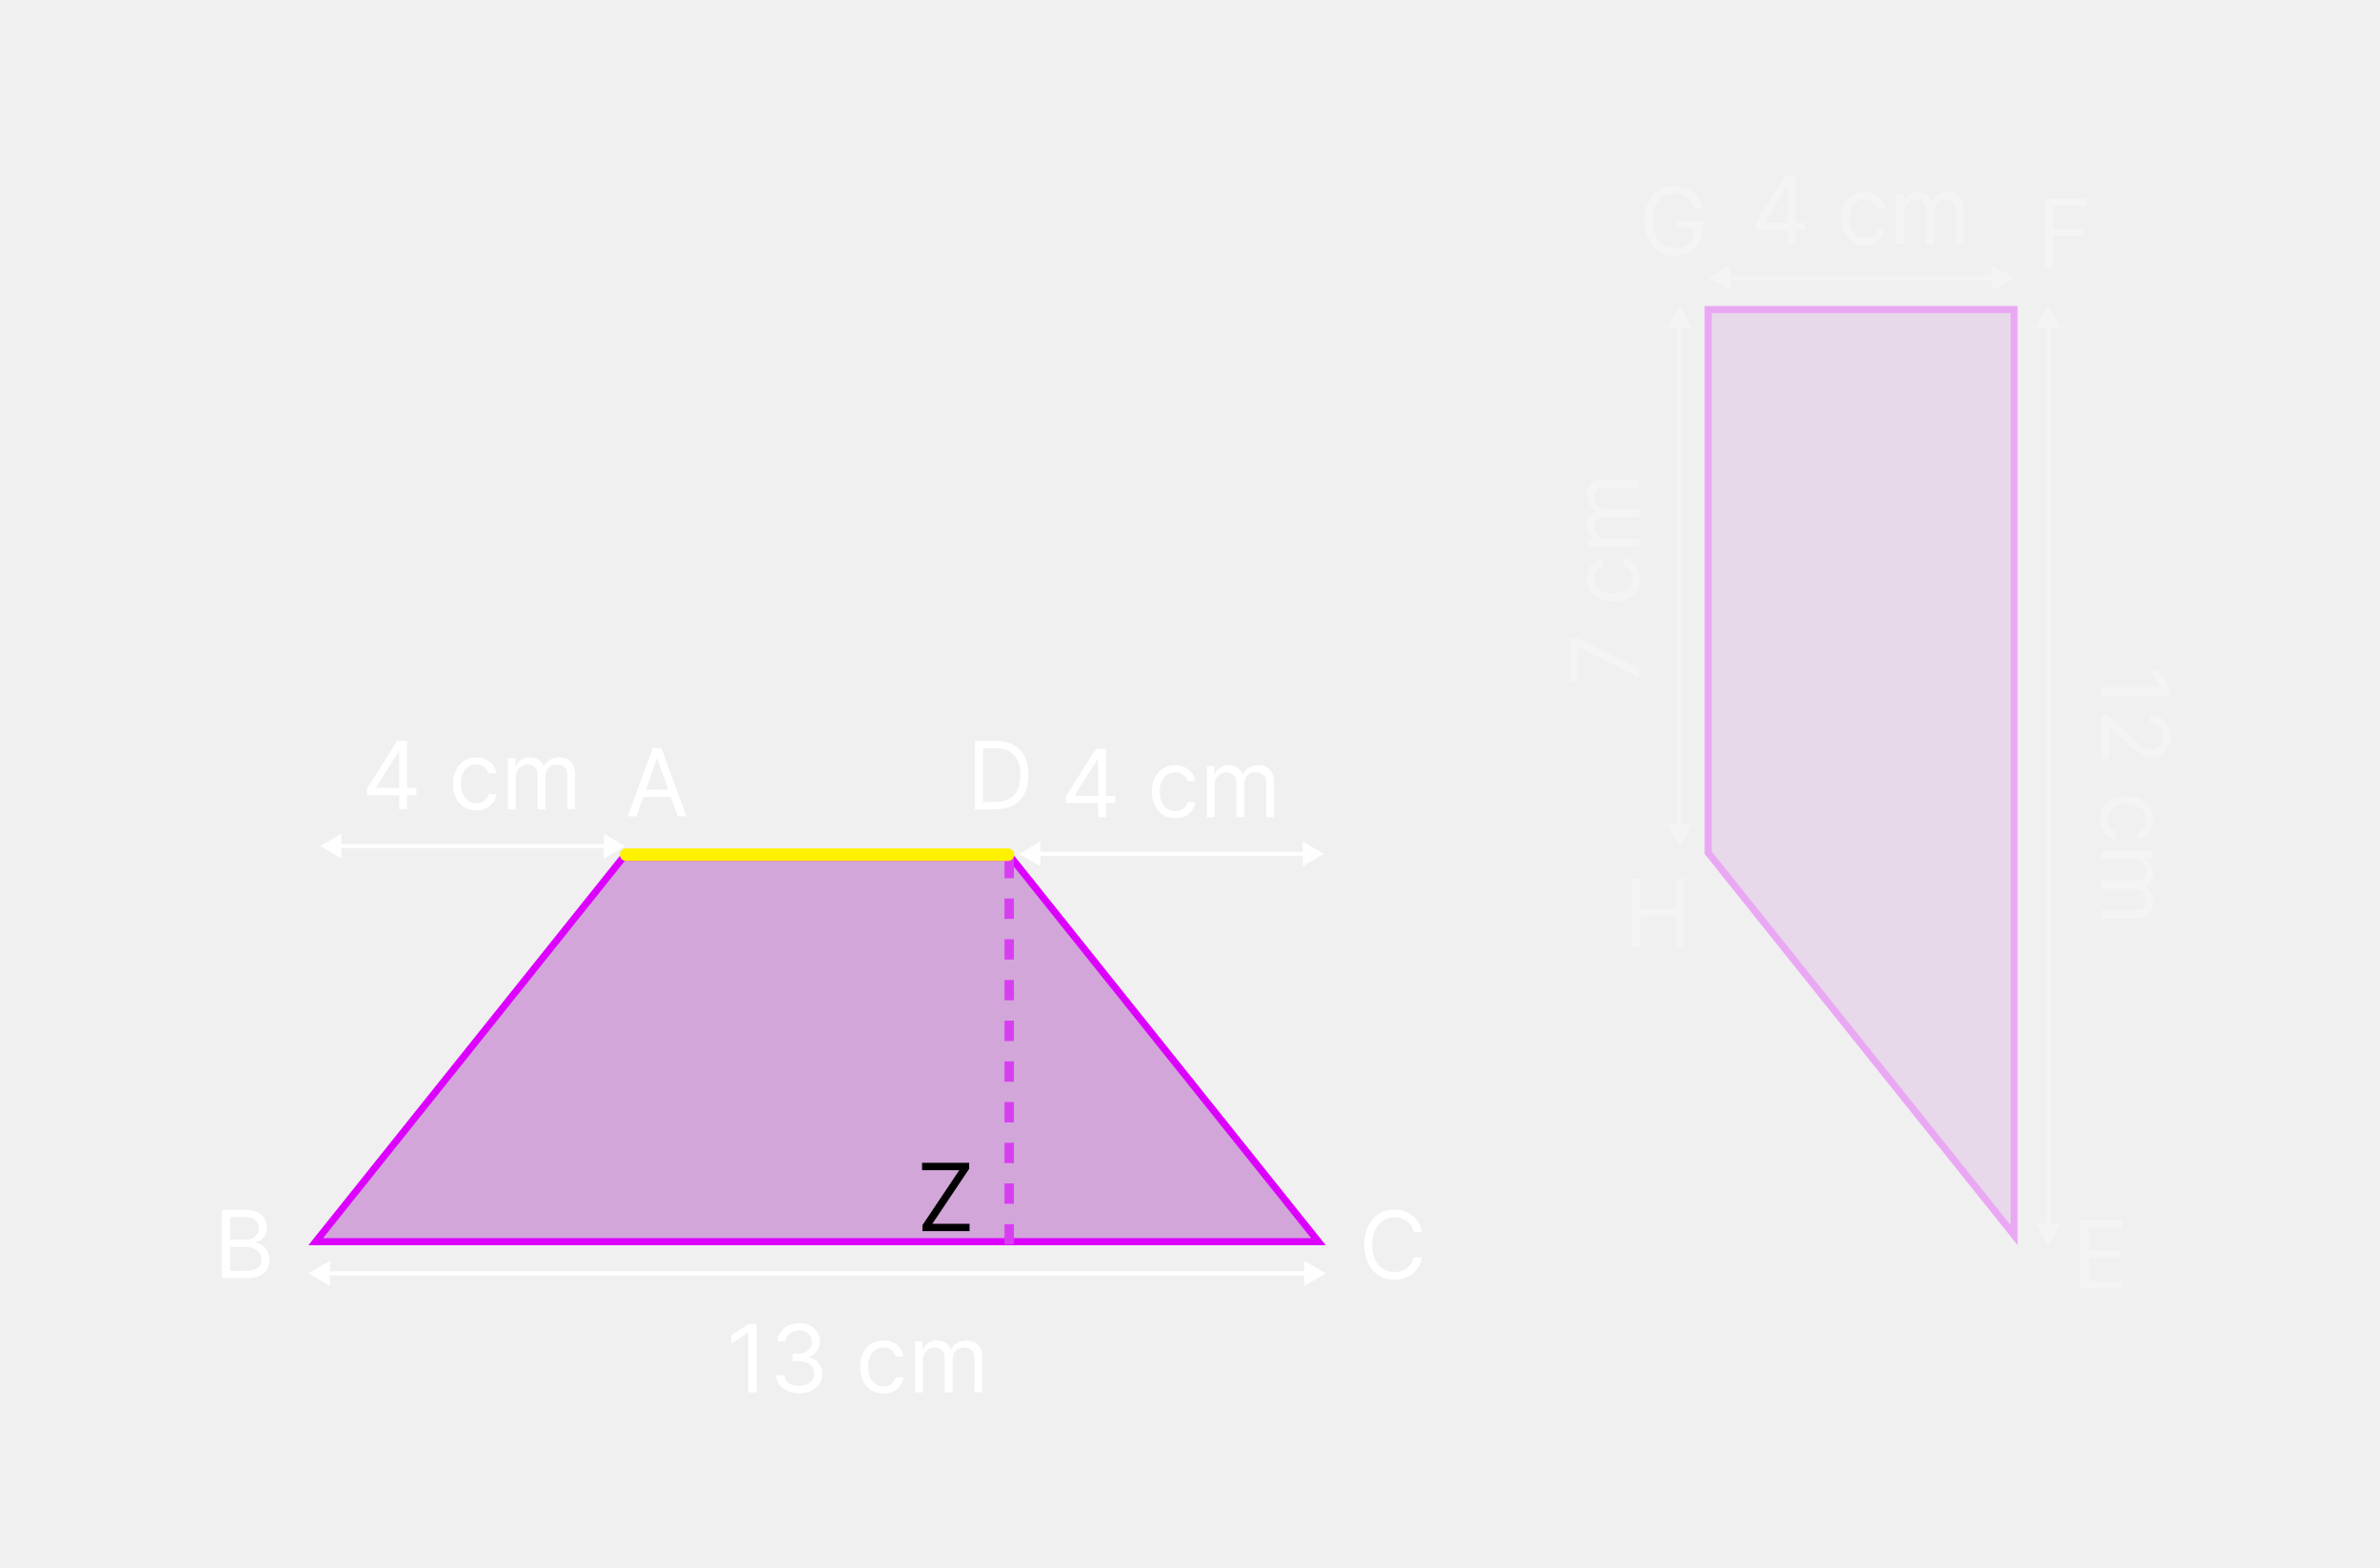
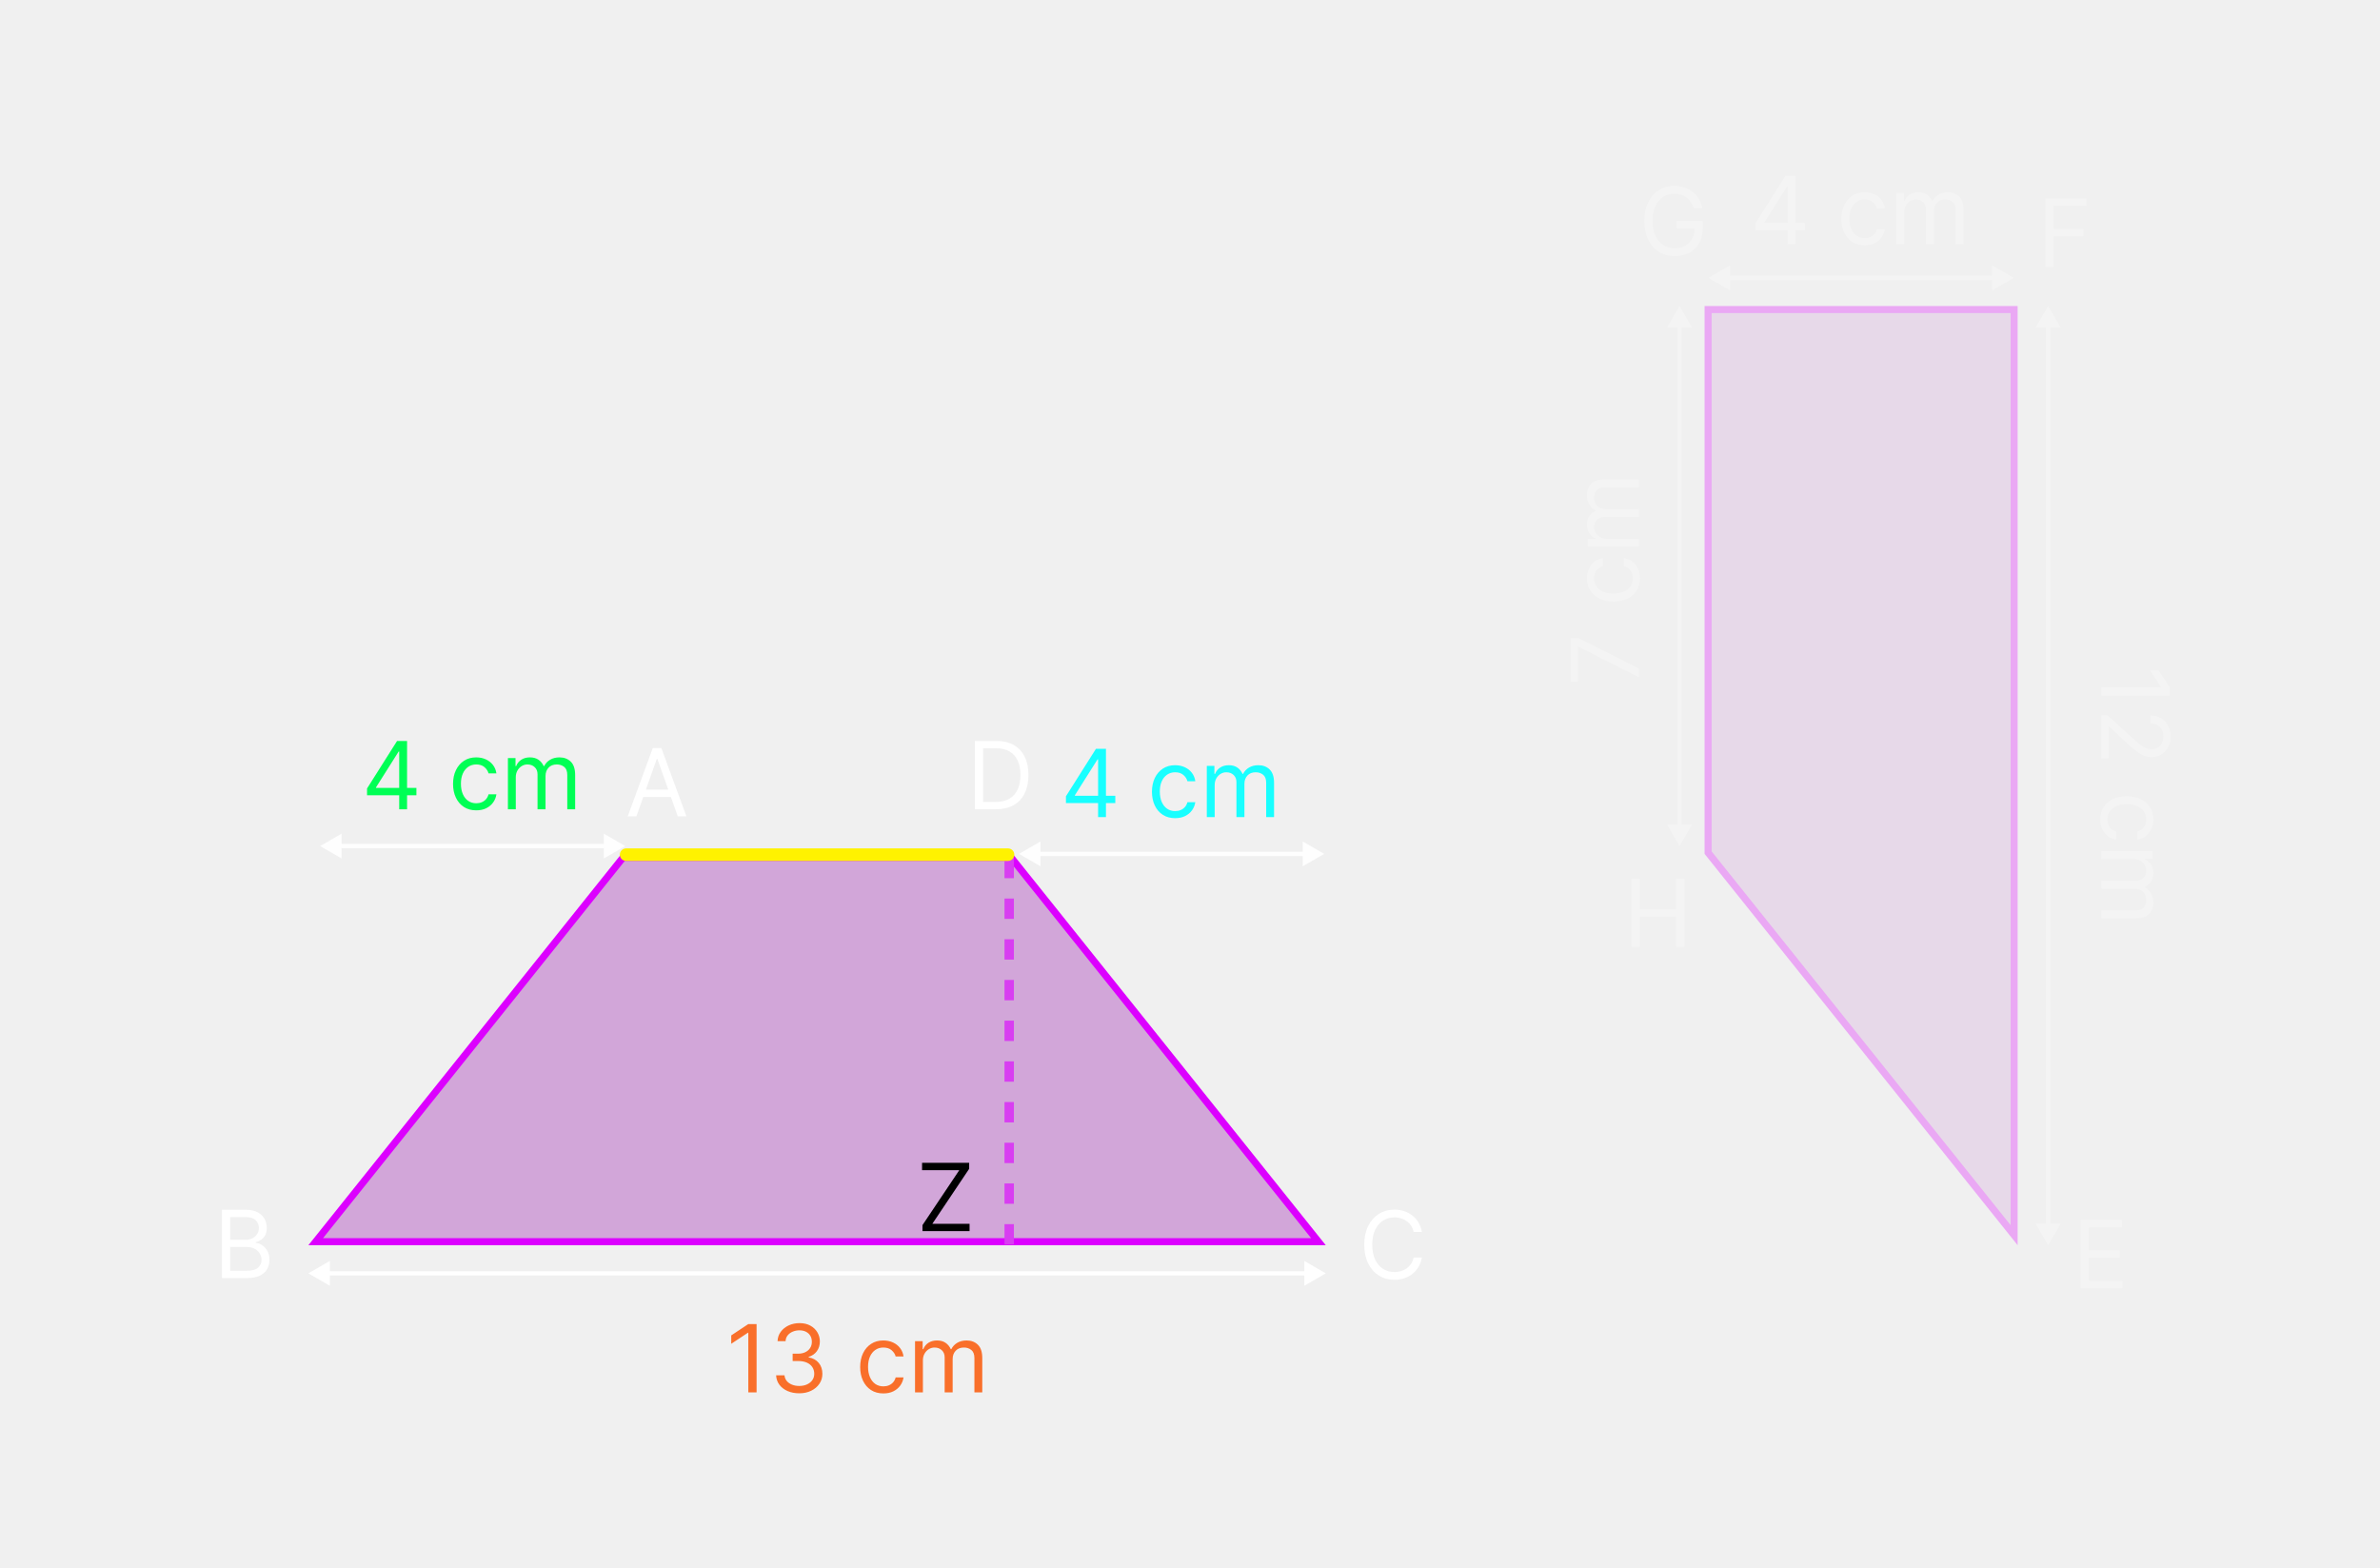
<svg xmlns="http://www.w3.org/2000/svg" width="3041" height="2003" viewBox="0 0 3041 2003" fill="none">
  <path d="M393.999 1626.94L421.499 1642.82V1611.06L393.999 1626.94ZM1694.01 1626.94L1666.51 1611.06V1642.82L1694.01 1626.94ZM418.749 1626.94V1629.69H1669.26V1626.94V1624.19H418.749V1626.94Z" fill="white" />
  <path opacity="0.9" d="M409 1081L436.5 1096.88V1065.12L409 1081ZM799 1081L771.5 1065.12V1096.88L799 1081ZM433.75 1081V1083.75H774.25V1081V1078.25H433.75V1081Z" fill="white" />
  <path opacity="0.9" d="M1302 1091L1329.5 1106.88V1075.12L1302 1091ZM1692 1091L1664.5 1075.12V1106.88L1692 1091ZM1326.75 1091V1093.75H1667.25V1091V1088.25H1326.75V1091Z" fill="white" />
  <path opacity="0.3" d="M2183 355L2210.5 370.877V339.123L2183 355ZM2573 355L2545.5 339.123V370.877L2573 355ZM2207.75 355V357.75H2548.25V355V352.25H2207.75V355Z" fill="white" />
  <path opacity="0.3" d="M2617 1591L2632.88 1563.5H2601.12L2617 1591ZM2617 391L2601.12 418.5H2632.88L2617 391ZM2617 1566.25H2619.75V415.75H2617H2614.25V1566.25H2617Z" fill="white" />
  <path opacity="0.3" d="M2146 1081L2161.88 1053.5H2130.12L2146 1081ZM2146 391L2130.12 418.5H2161.88L2146 391ZM2146 1056.25H2148.75V415.75H2146H2143.25V1056.25H2146Z" fill="white" />
-   <path d="M468.989 1016.1V1007.41L507.341 946.727H513.648V960.193H509.386L480.409 1006.05V1006.73H532.057V1016.1H468.989ZM510.068 1034V1013.46V1009.41V946.727H520.125V1034H510.068ZM608.538 1035.36C602.401 1035.36 597.117 1033.91 592.685 1031.02C588.254 1028.12 584.844 1024.13 582.458 1019.04C580.072 1013.96 578.879 1008.15 578.879 1001.61C578.879 994.966 580.1 989.099 582.543 984.014C585.015 978.901 588.452 974.909 592.856 972.04C597.288 969.142 602.458 967.693 608.367 967.693C612.969 967.693 617.117 968.545 620.81 970.25C624.504 971.955 627.529 974.341 629.887 977.409C632.245 980.477 633.708 984.057 634.276 988.148H624.219C623.452 985.165 621.748 982.523 619.106 980.222C616.492 977.892 612.969 976.727 608.538 976.727C604.617 976.727 601.18 977.75 598.225 979.795C595.299 981.812 593.012 984.668 591.364 988.361C589.745 992.026 588.935 996.33 588.935 1001.27C588.935 1006.33 589.731 1010.73 591.322 1014.48C592.941 1018.23 595.214 1021.14 598.14 1023.22C601.094 1025.29 604.56 1026.33 608.538 1026.33C611.151 1026.33 613.523 1025.88 615.654 1024.97C617.785 1024.06 619.589 1022.75 621.066 1021.05C622.543 1019.34 623.594 1017.3 624.219 1014.91H634.276C633.708 1018.77 632.302 1022.25 630.058 1025.35C627.842 1028.42 624.901 1030.86 621.237 1032.68C617.6 1034.47 613.367 1035.36 608.538 1035.36ZM648.978 1034V968.545H658.694V978.773H659.546C660.91 975.278 663.112 972.565 666.151 970.634C669.191 968.673 672.842 967.693 677.103 967.693C681.421 967.693 685.015 968.673 687.884 970.634C690.782 972.565 693.04 975.278 694.66 978.773H695.342C697.018 975.392 699.532 972.707 702.884 970.719C706.237 968.702 710.256 967.693 714.944 967.693C720.796 967.693 725.583 969.526 729.305 973.19C733.026 976.827 734.887 982.494 734.887 990.193V1034H724.83V990.193C724.83 985.364 723.509 981.912 720.867 979.838C718.225 977.764 715.114 976.727 711.535 976.727C706.933 976.727 703.367 978.119 700.839 980.903C698.31 983.659 697.046 987.153 697.046 991.386V1034H686.819V989.17C686.819 985.449 685.612 982.452 683.197 980.179C680.782 977.878 677.671 976.727 673.864 976.727C671.251 976.727 668.808 977.423 666.535 978.815C664.29 980.207 662.472 982.139 661.08 984.611C659.717 987.054 659.035 989.881 659.035 993.091V1034H648.978Z" fill="white" />
-   <path d="M1361.99 1026.1V1017.41L1400.34 956.727H1406.65V970.193H1402.39L1373.41 1016.05V1016.73H1425.06V1026.1H1361.99ZM1403.07 1044V1023.46V1019.41V956.727H1413.12V1044H1403.07ZM1501.54 1045.36C1495.4 1045.36 1490.12 1043.91 1485.69 1041.02C1481.25 1038.12 1477.84 1034.13 1475.46 1029.04C1473.07 1023.96 1471.88 1018.15 1471.88 1011.61C1471.88 1004.97 1473.1 999.099 1475.54 994.014C1478.01 988.901 1481.45 984.909 1485.86 982.04C1490.29 979.142 1495.46 977.693 1501.37 977.693C1505.97 977.693 1510.12 978.545 1513.81 980.25C1517.5 981.955 1520.53 984.341 1522.89 987.409C1525.25 990.477 1526.71 994.057 1527.28 998.148H1517.22C1516.45 995.165 1514.75 992.523 1512.11 990.222C1509.49 987.892 1505.97 986.727 1501.54 986.727C1497.62 986.727 1494.18 987.75 1491.23 989.795C1488.3 991.812 1486.01 994.668 1484.36 998.361C1482.75 1002.03 1481.94 1006.33 1481.94 1011.27C1481.94 1016.33 1482.73 1020.73 1484.32 1024.48C1485.94 1028.23 1488.21 1031.14 1491.14 1033.22C1494.09 1035.29 1497.56 1036.33 1501.54 1036.33C1504.15 1036.33 1506.52 1035.88 1508.65 1034.97C1510.78 1034.06 1512.59 1032.75 1514.07 1031.05C1515.54 1029.34 1516.59 1027.3 1517.22 1024.91H1527.28C1526.71 1028.77 1525.3 1032.25 1523.06 1035.35C1520.84 1038.42 1517.9 1040.86 1514.24 1042.68C1510.6 1044.47 1506.37 1045.36 1501.54 1045.36ZM1541.98 1044V978.545H1551.69V988.773H1552.55C1553.91 985.278 1556.11 982.565 1559.15 980.634C1562.19 978.673 1565.84 977.693 1570.1 977.693C1574.42 977.693 1578.01 978.673 1580.88 980.634C1583.78 982.565 1586.04 985.278 1587.66 988.773H1588.34C1590.02 985.392 1592.53 982.707 1595.88 980.719C1599.24 978.702 1603.26 977.693 1607.94 977.693C1613.8 977.693 1618.58 979.526 1622.3 983.19C1626.03 986.827 1627.89 992.494 1627.89 1000.19V1044H1617.83V1000.19C1617.83 995.364 1616.51 991.912 1613.87 989.838C1611.23 987.764 1608.11 986.727 1604.53 986.727C1599.93 986.727 1596.37 988.119 1593.84 990.903C1591.31 993.659 1590.05 997.153 1590.05 1001.39V1044H1579.82V999.17C1579.82 995.449 1578.61 992.452 1576.2 990.179C1573.78 987.878 1570.67 986.727 1566.86 986.727C1564.25 986.727 1561.81 987.423 1559.53 988.815C1557.29 990.207 1555.47 992.139 1554.08 994.611C1552.72 997.054 1552.03 999.881 1552.03 1003.09V1044H1541.98Z" fill="white" />
+   <path d="M468.989 1016.1V1007.41L507.341 946.727H513.648V960.193H509.386L480.409 1006.05V1006.73H532.057V1016.1H468.989ZM510.068 1034V1013.46V1009.41V946.727H520.125V1034H510.068ZM608.538 1035.36C602.401 1035.36 597.117 1033.91 592.685 1031.02C588.254 1028.12 584.844 1024.13 582.458 1019.04C580.072 1013.96 578.879 1008.15 578.879 1001.61C578.879 994.966 580.1 989.099 582.543 984.014C585.015 978.901 588.452 974.909 592.856 972.04C597.288 969.142 602.458 967.693 608.367 967.693C612.969 967.693 617.117 968.545 620.81 970.25C624.504 971.955 627.529 974.341 629.887 977.409C632.245 980.477 633.708 984.057 634.276 988.148H624.219C623.452 985.165 621.748 982.523 619.106 980.222C616.492 977.892 612.969 976.727 608.538 976.727C604.617 976.727 601.18 977.75 598.225 979.795C595.299 981.812 593.012 984.668 591.364 988.361C589.745 992.026 588.935 996.33 588.935 1001.27C588.935 1006.33 589.731 1010.73 591.322 1014.48C592.941 1018.23 595.214 1021.14 598.14 1023.22C601.094 1025.29 604.56 1026.33 608.538 1026.33C611.151 1026.33 613.523 1025.88 615.654 1024.97C617.785 1024.06 619.589 1022.75 621.066 1021.05C622.543 1019.34 623.594 1017.3 624.219 1014.91H634.276C633.708 1018.77 632.302 1022.25 630.058 1025.35C627.842 1028.42 624.901 1030.86 621.237 1032.68C617.6 1034.47 613.367 1035.36 608.538 1035.36ZM648.978 1034V968.545H658.694V978.773H659.546C660.91 975.278 663.112 972.565 666.151 970.634C669.191 968.673 672.842 967.693 677.103 967.693C681.421 967.693 685.015 968.673 687.884 970.634C690.782 972.565 693.04 975.278 694.66 978.773H695.342C697.018 975.392 699.532 972.707 702.884 970.719C706.237 968.702 710.256 967.693 714.944 967.693C720.796 967.693 725.583 969.526 729.305 973.19C733.026 976.827 734.887 982.494 734.887 990.193V1034H724.83V990.193C724.83 985.364 723.509 981.912 720.867 979.838C718.225 977.764 715.114 976.727 711.535 976.727C706.933 976.727 703.367 978.119 700.839 980.903C698.31 983.659 697.046 987.153 697.046 991.386V1034H686.819V989.17C686.819 985.449 685.612 982.452 683.197 980.179C680.782 977.878 677.671 976.727 673.864 976.727C671.251 976.727 668.808 977.423 666.535 978.815C664.29 980.207 662.472 982.139 661.08 984.611C659.717 987.054 659.035 989.881 659.035 993.091V1034H648.978Z" fill="#00FF55" />
+   <path d="M1361.99 1026.1V1017.41L1400.34 956.727H1406.65V970.193H1402.39L1373.41 1016.05V1016.73H1425.06V1026.1H1361.99ZM1403.07 1044V1023.46V1019.41V956.727H1413.12V1044H1403.07ZM1501.54 1045.36C1495.4 1045.36 1490.12 1043.91 1485.69 1041.02C1481.25 1038.12 1477.84 1034.13 1475.46 1029.04C1473.07 1023.96 1471.88 1018.15 1471.88 1011.61C1471.88 1004.97 1473.1 999.099 1475.54 994.014C1478.01 988.901 1481.45 984.909 1485.86 982.04C1490.29 979.142 1495.46 977.693 1501.37 977.693C1505.97 977.693 1510.12 978.545 1513.81 980.25C1517.5 981.955 1520.53 984.341 1522.89 987.409C1525.25 990.477 1526.71 994.057 1527.28 998.148H1517.22C1516.45 995.165 1514.75 992.523 1512.11 990.222C1509.49 987.892 1505.97 986.727 1501.54 986.727C1497.62 986.727 1494.18 987.75 1491.23 989.795C1488.3 991.812 1486.01 994.668 1484.36 998.361C1482.75 1002.03 1481.94 1006.33 1481.94 1011.27C1481.94 1016.33 1482.73 1020.73 1484.32 1024.48C1485.94 1028.23 1488.21 1031.14 1491.14 1033.22C1494.09 1035.29 1497.56 1036.33 1501.54 1036.33C1504.15 1036.33 1506.52 1035.88 1508.65 1034.97C1510.78 1034.06 1512.59 1032.75 1514.07 1031.05C1515.54 1029.34 1516.59 1027.3 1517.22 1024.91H1527.28C1526.71 1028.77 1525.3 1032.25 1523.06 1035.35C1520.84 1038.42 1517.9 1040.86 1514.24 1042.68C1510.6 1044.47 1506.37 1045.36 1501.54 1045.36ZM1541.98 1044V978.545H1551.69V988.773H1552.55C1553.91 985.278 1556.11 982.565 1559.15 980.634C1562.19 978.673 1565.84 977.693 1570.1 977.693C1574.42 977.693 1578.01 978.673 1580.88 980.634C1583.78 982.565 1586.04 985.278 1587.66 988.773H1588.34C1590.02 985.392 1592.53 982.707 1595.88 980.719C1599.24 978.702 1603.26 977.693 1607.94 977.693C1613.8 977.693 1618.58 979.526 1622.3 983.19C1626.03 986.827 1627.89 992.494 1627.89 1000.19V1044H1617.83V1000.19C1617.83 995.364 1616.51 991.912 1613.87 989.838C1611.23 987.764 1608.11 986.727 1604.53 986.727C1599.93 986.727 1596.37 988.119 1593.84 990.903C1591.31 993.659 1590.05 997.153 1590.05 1001.39V1044H1579.82V999.17C1579.82 995.449 1578.61 992.452 1576.2 990.179C1573.78 987.878 1570.67 986.727 1566.86 986.727C1564.25 986.727 1561.81 987.423 1559.53 988.815C1557.29 990.207 1555.47 992.139 1554.08 994.611C1552.72 997.054 1552.03 999.881 1552.03 1003.09V1044H1541.98Z" fill="#18FFFF" />
  <path opacity="0.3" d="M2242.99 294.102V285.409L2281.34 224.727H2287.65V238.193H2283.39L2254.41 284.045V284.727H2306.06V294.102H2242.99ZM2284.07 312V291.46V287.412V224.727H2294.12V312H2284.07ZM2382.54 313.364C2376.4 313.364 2371.12 311.915 2366.69 309.017C2362.25 306.119 2358.84 302.128 2356.46 297.043C2354.07 291.957 2352.88 286.148 2352.88 279.614C2352.88 272.966 2354.1 267.099 2356.54 262.014C2359.01 256.901 2362.45 252.909 2366.86 250.04C2371.29 247.142 2376.46 245.693 2382.37 245.693C2386.97 245.693 2391.12 246.545 2394.81 248.25C2398.5 249.955 2401.53 252.341 2403.89 255.409C2406.25 258.477 2407.71 262.057 2408.28 266.148H2398.22C2397.45 263.165 2395.75 260.523 2393.11 258.222C2390.49 255.892 2386.97 254.727 2382.54 254.727C2378.62 254.727 2375.18 255.75 2372.23 257.795C2369.3 259.812 2367.01 262.668 2365.36 266.361C2363.75 270.026 2362.94 274.33 2362.94 279.273C2362.94 284.33 2363.73 288.733 2365.32 292.483C2366.94 296.233 2369.21 299.145 2372.14 301.219C2375.09 303.293 2378.56 304.33 2382.54 304.33C2385.15 304.33 2387.52 303.875 2389.65 302.966C2391.78 302.057 2393.59 300.75 2395.07 299.045C2396.54 297.341 2397.59 295.295 2398.22 292.909H2408.28C2407.71 296.773 2406.3 300.253 2404.06 303.349C2401.84 306.418 2398.9 308.861 2395.24 310.679C2391.6 312.469 2387.37 313.364 2382.54 313.364ZM2422.98 312V246.545H2432.69V256.773H2433.55C2434.91 253.278 2437.11 250.565 2440.15 248.634C2443.19 246.673 2446.84 245.693 2451.1 245.693C2455.42 245.693 2459.01 246.673 2461.88 248.634C2464.78 250.565 2467.04 253.278 2468.66 256.773H2469.34C2471.02 253.392 2473.53 250.707 2476.88 248.719C2480.24 246.702 2484.26 245.693 2488.94 245.693C2494.8 245.693 2499.58 247.526 2503.3 251.19C2507.03 254.827 2508.89 260.494 2508.89 268.193V312H2498.83V268.193C2498.83 263.364 2497.51 259.912 2494.87 257.838C2492.23 255.764 2489.11 254.727 2485.53 254.727C2480.93 254.727 2477.37 256.119 2474.84 258.903C2472.31 261.659 2471.05 265.153 2471.05 269.386V312H2460.82V267.17C2460.82 263.449 2459.61 260.452 2457.2 258.179C2454.78 255.878 2451.67 254.727 2447.86 254.727C2445.25 254.727 2442.81 255.423 2440.53 256.815C2438.29 258.207 2436.47 260.139 2435.08 262.611C2433.72 265.054 2433.03 267.881 2433.03 271.091V312H2422.98Z" fill="white" />
  <path opacity="0.3" d="M2094 865.239L2016.78 826.205H2016.1V871.205H2006.73V815.295H2016.61L2094 854.159V865.239ZM2095.36 738.9C2095.36 745.036 2093.91 750.32 2091.02 754.752C2088.12 759.184 2084.13 762.593 2079.04 764.979C2073.96 767.366 2068.15 768.559 2061.61 768.559C2054.97 768.559 2049.1 767.337 2044.01 764.894C2038.9 762.423 2034.91 758.985 2032.04 754.582C2029.14 750.15 2027.69 744.979 2027.69 739.07C2027.69 734.468 2028.55 730.32 2030.25 726.627C2031.95 722.934 2034.34 719.908 2037.41 717.55C2040.48 715.192 2044.06 713.729 2048.15 713.161V723.218C2045.16 723.985 2042.52 725.69 2040.22 728.332C2037.89 730.945 2036.73 734.468 2036.73 738.9C2036.73 742.82 2037.75 746.258 2039.8 749.212C2041.81 752.138 2044.67 754.425 2048.36 756.073C2052.03 757.692 2056.33 758.502 2061.27 758.502C2066.33 758.502 2070.73 757.707 2074.48 756.116C2078.23 754.496 2081.14 752.224 2083.22 749.298C2085.29 746.343 2086.33 742.877 2086.33 738.9C2086.33 736.286 2085.88 733.914 2084.97 731.783C2084.06 729.653 2082.75 727.849 2081.05 726.371C2079.34 724.894 2077.3 723.843 2074.91 723.218V713.161C2078.77 713.729 2082.25 715.136 2085.35 717.38C2088.42 719.596 2090.86 722.536 2092.68 726.201C2094.47 729.837 2095.36 734.07 2095.36 738.9ZM2094 698.46H2028.55V688.744H2038.77V687.891C2035.28 686.528 2032.57 684.326 2030.63 681.286C2028.67 678.246 2027.69 674.596 2027.69 670.335C2027.69 666.016 2028.67 662.423 2030.63 659.553C2032.57 656.656 2035.28 654.397 2038.77 652.778V652.096C2035.39 650.42 2032.71 647.906 2030.72 644.553C2028.7 641.201 2027.69 637.181 2027.69 632.494C2027.69 626.641 2029.53 621.854 2033.19 618.133C2036.83 614.411 2042.49 612.55 2050.19 612.55H2094V622.607H2050.19C2045.36 622.607 2041.91 623.928 2039.84 626.57C2037.76 629.212 2036.73 632.323 2036.73 635.903C2036.73 640.505 2038.12 644.07 2040.9 646.599C2043.66 649.127 2047.15 650.391 2051.39 650.391H2094V660.619H2049.17C2045.45 660.619 2042.45 661.826 2040.18 664.241C2037.88 666.656 2036.73 669.766 2036.73 673.573C2036.73 676.187 2037.42 678.63 2038.82 680.903C2040.21 683.147 2042.14 684.965 2044.61 686.357C2047.05 687.721 2049.88 688.403 2053.09 688.403H2094V698.46Z" fill="white" />
  <path opacity="0.3" d="M2772.27 888.716H2685V878.148H2761.19V877.636L2747.05 856.33H2757.78L2772.27 878.148V888.716ZM2685 913.815H2692.67L2724.2 942.622C2727.9 946.003 2731.11 948.787 2733.84 950.974C2736.59 953.162 2739.18 954.781 2741.59 955.832C2744.03 956.912 2746.59 957.452 2749.26 957.452C2752.33 957.452 2754.99 956.713 2757.23 955.236C2759.47 953.787 2761.21 951.798 2762.43 949.27C2763.65 946.741 2764.26 943.901 2764.26 940.747C2764.26 937.395 2763.57 934.469 2762.17 931.969C2760.81 929.497 2758.89 927.58 2756.42 926.216C2753.95 924.881 2751.05 924.213 2747.73 924.213V914.156C2752.84 914.156 2757.33 915.335 2761.19 917.693C2765.06 920.051 2768.07 923.261 2770.23 927.324C2772.39 931.415 2773.47 936.003 2773.47 941.088C2773.47 946.202 2772.39 950.733 2770.23 954.682C2768.07 958.631 2765.16 961.727 2761.49 963.972C2757.83 966.216 2753.75 967.338 2749.26 967.338C2746.05 967.338 2742.91 966.756 2739.84 965.591C2736.8 964.455 2733.41 962.466 2729.66 959.625C2725.94 956.812 2721.39 952.906 2716.02 947.906L2695.06 928.304H2694.38V968.872H2685V913.815ZM2683.64 1046.98C2683.64 1040.85 2685.09 1035.56 2687.98 1031.13C2690.88 1026.7 2694.87 1023.29 2699.96 1020.9C2705.04 1018.52 2710.85 1017.32 2717.39 1017.32C2724.03 1017.32 2729.9 1018.55 2734.99 1020.99C2740.1 1023.46 2744.09 1026.9 2746.96 1031.3C2749.86 1035.73 2751.31 1040.9 2751.31 1046.81C2751.31 1051.41 2750.45 1055.56 2748.75 1059.26C2747.05 1062.95 2744.66 1065.97 2741.59 1068.33C2738.52 1070.69 2734.94 1072.15 2730.85 1072.72V1062.66C2733.84 1061.9 2736.48 1060.19 2738.78 1057.55C2741.11 1054.94 2742.27 1051.41 2742.27 1046.98C2742.27 1043.06 2741.25 1039.63 2739.2 1036.67C2737.19 1033.74 2734.33 1031.46 2730.64 1029.81C2726.97 1028.19 2722.67 1027.38 2717.73 1027.38C2712.67 1027.38 2708.27 1028.18 2704.52 1029.77C2700.77 1031.39 2697.86 1033.66 2695.78 1036.59C2693.71 1039.54 2692.67 1043.01 2692.67 1046.98C2692.67 1049.6 2693.12 1051.97 2694.03 1054.1C2694.94 1056.23 2696.25 1058.03 2697.95 1059.51C2699.66 1060.99 2701.7 1062.04 2704.09 1062.66V1072.72C2700.23 1072.15 2696.75 1070.75 2693.65 1068.5C2690.58 1066.29 2688.14 1063.35 2686.32 1059.68C2684.53 1056.05 2683.64 1051.81 2683.64 1046.98ZM2685 1087.42H2750.45V1097.14H2740.23V1097.99C2743.72 1099.36 2746.43 1101.56 2748.37 1104.6C2750.33 1107.64 2751.31 1111.29 2751.31 1115.55C2751.31 1119.87 2750.33 1123.46 2748.37 1126.33C2746.43 1129.23 2743.72 1131.49 2740.23 1133.11V1133.79C2743.61 1135.46 2746.29 1137.98 2748.28 1141.33C2750.3 1144.68 2751.31 1148.7 2751.31 1153.39C2751.31 1159.24 2749.47 1164.03 2745.81 1167.75C2742.17 1171.47 2736.51 1173.33 2728.81 1173.33H2685V1163.28H2728.81C2733.64 1163.28 2737.09 1161.95 2739.16 1159.31C2741.24 1156.67 2742.27 1153.56 2742.27 1149.98C2742.27 1145.38 2740.88 1141.81 2738.1 1139.28C2735.34 1136.76 2731.85 1135.49 2727.61 1135.49H2685V1125.26H2729.83C2733.55 1125.26 2736.55 1124.06 2738.82 1121.64C2741.12 1119.23 2742.27 1116.12 2742.27 1112.31C2742.27 1109.7 2741.58 1107.25 2740.18 1104.98C2738.79 1102.74 2736.86 1100.92 2734.39 1099.53C2731.95 1098.16 2729.12 1097.48 2725.91 1097.48H2685V1087.42Z" fill="white" />
-   <path d="M966.716 1691.73V1779H956.148V1702.81H955.636L934.33 1716.95V1706.22L956.148 1691.73H966.716ZM1021.3 1780.19C1015.68 1780.19 1010.66 1779.23 1006.26 1777.3C1001.89 1775.36 998.406 1772.68 995.821 1769.24C993.264 1765.78 991.872 1761.76 991.645 1757.18H1002.38C1002.61 1759.99 1003.58 1762.42 1005.28 1764.47C1006.99 1766.49 1009.22 1768.05 1011.97 1769.16C1014.73 1770.26 1017.78 1770.82 1021.13 1770.82C1024.88 1770.82 1028.21 1770.16 1031.11 1768.86C1034 1767.55 1036.28 1765.73 1037.92 1763.4C1039.57 1761.07 1040.39 1758.38 1040.39 1755.31C1040.39 1752.1 1039.6 1749.27 1038.01 1746.83C1036.42 1744.36 1034.09 1742.42 1031.02 1741.03C1027.95 1739.64 1024.2 1738.94 1019.77 1738.94H1012.78V1729.57H1019.77C1023.24 1729.57 1026.28 1728.94 1028.89 1727.69C1031.53 1726.44 1033.59 1724.68 1035.07 1722.41C1036.57 1720.14 1037.33 1717.47 1037.33 1714.4C1037.33 1711.44 1036.67 1708.87 1035.37 1706.68C1034.06 1704.5 1032.21 1702.79 1029.83 1701.57C1027.47 1700.35 1024.68 1699.74 1021.47 1699.74C1018.46 1699.74 1015.62 1700.29 1012.95 1701.4C1010.31 1702.48 1008.15 1704.06 1006.47 1706.13C1004.8 1708.18 1003.89 1710.65 1003.75 1713.55H993.52C993.69 1708.97 995.068 1704.97 997.653 1701.53C1000.24 1698.06 1003.62 1695.36 1007.8 1693.43C1012 1691.5 1016.62 1690.53 1021.64 1690.53C1027.04 1690.53 1031.67 1691.63 1035.54 1693.82C1039.4 1695.97 1042.37 1698.83 1044.44 1702.38C1046.52 1705.93 1047.55 1709.77 1047.55 1713.89C1047.55 1718.8 1046.26 1722.99 1043.68 1726.46C1041.12 1729.92 1037.64 1732.32 1033.24 1733.66V1734.34C1038.75 1735.25 1043.05 1737.59 1046.15 1741.37C1049.24 1745.12 1050.79 1749.77 1050.79 1755.31C1050.79 1760.05 1049.5 1764.31 1046.91 1768.09C1044.36 1771.84 1040.86 1774.8 1036.43 1776.95C1032 1779.11 1026.96 1780.19 1021.3 1780.19ZM1128.73 1780.36C1122.6 1780.36 1117.31 1778.91 1112.88 1776.02C1108.45 1773.12 1105.04 1769.13 1102.65 1764.04C1100.27 1758.96 1099.07 1753.15 1099.07 1746.61C1099.07 1739.97 1100.3 1734.1 1102.74 1729.01C1105.21 1723.9 1108.65 1719.91 1113.05 1717.04C1117.48 1714.14 1122.65 1712.69 1128.56 1712.69C1133.16 1712.69 1137.31 1713.55 1141.01 1715.25C1144.7 1716.95 1147.72 1719.34 1150.08 1722.41C1152.44 1725.48 1153.9 1729.06 1154.47 1733.15H1144.41C1143.65 1730.16 1141.94 1727.52 1139.3 1725.22C1136.69 1722.89 1133.16 1721.73 1128.73 1721.73C1124.81 1721.73 1121.38 1722.75 1118.42 1724.8C1115.49 1726.81 1113.21 1729.67 1111.56 1733.36C1109.94 1737.03 1109.13 1741.33 1109.13 1746.27C1109.13 1751.33 1109.93 1755.73 1111.52 1759.48C1113.14 1763.23 1115.41 1766.14 1118.34 1768.22C1121.29 1770.29 1124.76 1771.33 1128.73 1771.33C1131.35 1771.33 1133.72 1770.88 1135.85 1769.97C1137.98 1769.06 1139.78 1767.75 1141.26 1766.05C1142.74 1764.34 1143.79 1762.3 1144.41 1759.91H1154.47C1153.9 1763.77 1152.5 1767.25 1150.25 1770.35C1148.04 1773.42 1145.1 1775.86 1141.43 1777.68C1137.8 1779.47 1133.56 1780.36 1128.73 1780.36ZM1169.17 1779V1713.55H1178.89V1723.77H1179.74C1181.11 1720.28 1183.31 1717.57 1186.35 1715.63C1189.39 1713.67 1193.04 1712.69 1197.3 1712.69C1201.62 1712.69 1205.21 1713.67 1208.08 1715.63C1210.98 1717.57 1213.24 1720.28 1214.86 1723.77H1215.54C1217.21 1720.39 1219.73 1717.71 1223.08 1715.72C1226.43 1713.7 1230.45 1712.69 1235.14 1712.69C1240.99 1712.69 1245.78 1714.53 1249.5 1718.19C1253.22 1721.83 1255.08 1727.49 1255.08 1735.19V1779H1245.03V1735.19C1245.03 1730.36 1243.7 1726.91 1241.06 1724.84C1238.42 1722.76 1235.31 1721.73 1231.73 1721.73C1227.13 1721.73 1223.56 1723.12 1221.03 1725.9C1218.51 1728.66 1217.24 1732.15 1217.24 1736.39V1779H1207.01V1734.17C1207.01 1730.45 1205.81 1727.45 1203.39 1725.18C1200.98 1722.88 1197.87 1721.73 1194.06 1721.73C1191.45 1721.73 1189 1722.42 1186.73 1723.82C1184.49 1725.21 1182.67 1727.14 1181.28 1729.61C1179.91 1732.05 1179.23 1734.88 1179.23 1738.09V1779H1169.17Z" fill="white" />
+   <path d="M966.716 1691.73V1779H956.148V1702.81H955.636L934.33 1716.95V1706.22L956.148 1691.73H966.716ZM1021.3 1780.19C1015.68 1780.19 1010.66 1779.23 1006.26 1777.3C1001.89 1775.36 998.406 1772.68 995.821 1769.24C993.264 1765.78 991.872 1761.76 991.645 1757.18H1002.38C1002.61 1759.99 1003.58 1762.42 1005.28 1764.47C1006.99 1766.49 1009.22 1768.05 1011.97 1769.16C1014.73 1770.26 1017.78 1770.82 1021.13 1770.82C1024.88 1770.82 1028.21 1770.16 1031.11 1768.86C1034 1767.55 1036.28 1765.73 1037.92 1763.4C1039.57 1761.07 1040.39 1758.38 1040.39 1755.31C1040.39 1752.1 1039.6 1749.27 1038.01 1746.83C1036.42 1744.36 1034.09 1742.42 1031.02 1741.03C1027.95 1739.64 1024.2 1738.94 1019.77 1738.94H1012.78V1729.57H1019.77C1023.24 1729.57 1026.28 1728.94 1028.89 1727.69C1031.53 1726.44 1033.59 1724.68 1035.07 1722.41C1036.57 1720.14 1037.33 1717.47 1037.33 1714.4C1037.33 1711.44 1036.67 1708.87 1035.37 1706.68C1034.06 1704.5 1032.21 1702.79 1029.83 1701.57C1027.47 1700.35 1024.68 1699.74 1021.47 1699.74C1018.46 1699.74 1015.62 1700.29 1012.95 1701.4C1010.31 1702.48 1008.15 1704.06 1006.47 1706.13C1004.8 1708.18 1003.89 1710.65 1003.75 1713.55H993.52C993.69 1708.97 995.068 1704.97 997.653 1701.53C1000.24 1698.06 1003.62 1695.36 1007.8 1693.43C1012 1691.5 1016.62 1690.53 1021.64 1690.53C1027.04 1690.53 1031.67 1691.63 1035.54 1693.82C1039.4 1695.97 1042.37 1698.83 1044.44 1702.38C1046.52 1705.93 1047.55 1709.77 1047.55 1713.89C1047.55 1718.8 1046.26 1722.99 1043.68 1726.46C1041.12 1729.92 1037.64 1732.32 1033.24 1733.66V1734.34C1038.75 1735.25 1043.05 1737.59 1046.15 1741.37C1049.24 1745.12 1050.79 1749.77 1050.79 1755.31C1050.79 1760.05 1049.5 1764.31 1046.91 1768.09C1044.36 1771.84 1040.86 1774.8 1036.43 1776.95C1032 1779.11 1026.96 1780.19 1021.3 1780.19ZM1128.73 1780.36C1122.6 1780.36 1117.31 1778.91 1112.88 1776.02C1108.45 1773.12 1105.04 1769.13 1102.65 1764.04C1100.27 1758.96 1099.07 1753.15 1099.07 1746.61C1099.07 1739.97 1100.3 1734.1 1102.74 1729.01C1105.21 1723.9 1108.65 1719.91 1113.05 1717.04C1117.48 1714.14 1122.65 1712.69 1128.56 1712.69C1133.16 1712.69 1137.31 1713.55 1141.01 1715.25C1144.7 1716.95 1147.72 1719.34 1150.08 1722.41C1152.44 1725.48 1153.9 1729.06 1154.47 1733.15H1144.41C1143.65 1730.16 1141.94 1727.52 1139.3 1725.22C1136.69 1722.89 1133.16 1721.73 1128.73 1721.73C1124.81 1721.73 1121.38 1722.75 1118.42 1724.8C1115.49 1726.81 1113.21 1729.67 1111.56 1733.36C1109.94 1737.03 1109.13 1741.33 1109.13 1746.27C1109.13 1751.33 1109.93 1755.73 1111.52 1759.48C1113.14 1763.23 1115.41 1766.14 1118.34 1768.22C1121.29 1770.29 1124.76 1771.33 1128.73 1771.33C1131.35 1771.33 1133.72 1770.88 1135.85 1769.97C1137.98 1769.06 1139.78 1767.75 1141.26 1766.05C1142.74 1764.34 1143.79 1762.3 1144.41 1759.91H1154.47C1153.9 1763.77 1152.5 1767.25 1150.25 1770.35C1148.04 1773.42 1145.1 1775.86 1141.43 1777.68C1137.8 1779.47 1133.56 1780.36 1128.73 1780.36ZM1169.17 1779V1713.55H1178.89V1723.77H1179.74C1181.11 1720.28 1183.31 1717.57 1186.35 1715.63C1189.39 1713.67 1193.04 1712.69 1197.3 1712.69C1201.62 1712.69 1205.21 1713.67 1208.08 1715.63C1210.98 1717.57 1213.24 1720.28 1214.86 1723.77H1215.54C1217.21 1720.39 1219.73 1717.71 1223.08 1715.72C1226.43 1713.7 1230.45 1712.69 1235.14 1712.69C1240.99 1712.69 1245.78 1714.53 1249.5 1718.19C1253.22 1721.83 1255.08 1727.49 1255.08 1735.19V1779H1245.03V1735.19C1245.03 1730.36 1243.7 1726.91 1241.06 1724.84C1238.42 1722.76 1235.31 1721.73 1231.73 1721.73C1227.13 1721.73 1223.56 1723.12 1221.03 1725.9C1218.51 1728.66 1217.24 1732.15 1217.24 1736.39V1779H1207.01V1734.17C1207.01 1730.45 1205.81 1727.45 1203.39 1725.18C1200.98 1722.88 1197.87 1721.73 1194.06 1721.73C1191.45 1721.73 1189 1722.42 1186.73 1723.82C1184.49 1725.21 1182.67 1727.14 1181.28 1729.61C1179.91 1732.05 1179.23 1734.88 1179.23 1738.09V1779H1169.17Z" fill="#F96F2A" />
  <path d="M1291.84 1095.5L1684.64 1586.5H403.363L796.163 1095.5H1291.84Z" fill="#D2A6D9" stroke="#DC00FF" stroke-width="9" />
  <path opacity="0.3" d="M2573.5 395.5V1578.17L2182.5 1089.42V395.5H2573.5Z" fill="#D2A6D9" stroke="#DC00FF" stroke-width="9" />
  <line x1="1289.5" y1="1590.06" x2="1289.5" y2="1093.94" stroke="#D83EF1" stroke-width="12" stroke-dasharray="26 26" />
  <path d="M813.148 1043H802.068L834.114 955.727H845.023L877.068 1043H865.989L839.909 969.534H839.227L813.148 1043ZM817.239 1008.91H861.898V1018.28H817.239V1008.91Z" fill="white" />
  <path d="M283.568 1633V1545.73H314.08C320.159 1545.73 325.173 1546.78 329.122 1548.88C333.071 1550.95 336.011 1553.75 337.943 1557.28C339.875 1560.77 340.841 1564.65 340.841 1568.91C340.841 1572.66 340.173 1575.76 338.838 1578.2C337.531 1580.64 335.798 1582.57 333.639 1583.99C331.509 1585.41 329.193 1586.47 326.693 1587.15V1588C329.364 1588.17 332.048 1589.11 334.747 1590.81C337.446 1592.52 339.705 1594.96 341.523 1598.14C343.341 1601.32 344.25 1605.22 344.25 1609.82C344.25 1614.19 343.256 1618.13 341.267 1621.62C339.278 1625.12 336.139 1627.89 331.849 1629.93C327.56 1631.98 321.977 1633 315.102 1633H283.568ZM294.136 1623.62H315.102C322.006 1623.62 326.906 1622.29 329.804 1619.62C332.73 1616.92 334.193 1613.65 334.193 1609.82C334.193 1606.86 333.44 1604.14 331.935 1601.64C330.429 1599.11 328.284 1597.09 325.5 1595.59C322.716 1594.05 319.42 1593.28 315.614 1593.28H294.136V1623.62ZM294.136 1584.08H313.739C316.92 1584.08 319.79 1583.45 322.347 1582.2C324.932 1580.95 326.977 1579.19 328.483 1576.92C330.017 1574.65 330.784 1571.98 330.784 1568.91C330.784 1565.07 329.449 1561.82 326.778 1559.15C324.108 1556.45 319.875 1555.1 314.08 1555.1H294.136V1584.08Z" fill="white" />
  <path d="M1816.8 1574H1806.23C1805.6 1570.96 1804.51 1568.29 1802.95 1565.99C1801.41 1563.69 1799.54 1561.76 1797.32 1560.19C1795.13 1558.6 1792.7 1557.41 1790.03 1556.61C1787.36 1555.82 1784.58 1555.42 1781.68 1555.42C1776.4 1555.42 1771.61 1556.76 1767.32 1559.43C1763.06 1562.1 1759.66 1566.03 1757.14 1571.23C1754.64 1576.43 1753.39 1582.81 1753.39 1590.36C1753.39 1597.92 1754.64 1604.3 1757.14 1609.5C1759.66 1614.7 1763.06 1618.63 1767.32 1621.3C1771.61 1623.97 1776.4 1625.31 1781.68 1625.31C1784.58 1625.31 1787.36 1624.91 1790.03 1624.11C1792.7 1623.32 1795.13 1622.14 1797.32 1620.58C1799.54 1618.99 1801.41 1617.04 1802.95 1614.74C1804.51 1612.41 1805.6 1609.74 1806.23 1606.73H1816.8C1816 1611.19 1814.55 1615.18 1812.45 1618.7C1810.35 1622.22 1807.73 1625.22 1804.61 1627.69C1801.48 1630.14 1797.97 1632 1794.08 1633.28C1790.22 1634.55 1786.09 1635.19 1781.68 1635.19C1774.24 1635.19 1767.62 1633.38 1761.82 1629.74C1756.03 1626.1 1751.47 1620.93 1748.14 1614.23C1744.82 1607.52 1743.16 1599.57 1743.16 1590.36C1743.16 1581.16 1744.82 1573.2 1748.14 1566.5C1751.47 1559.8 1756.03 1554.62 1761.82 1550.99C1767.62 1547.35 1774.24 1545.53 1781.68 1545.53C1786.09 1545.53 1790.22 1546.17 1794.08 1547.45C1797.97 1548.73 1801.48 1550.61 1804.61 1553.08C1807.73 1555.52 1810.35 1558.5 1812.45 1562.03C1814.55 1565.52 1816 1569.51 1816.8 1574Z" fill="white" />
  <path opacity="0.3" d="M2658.57 1646V1558.73H2711.24V1568.1H2669.14V1597.59H2708.51V1606.97H2669.14V1636.62H2711.92V1646H2658.57Z" fill="white" />
  <path opacity="0.3" d="M2164.23 266C2163.29 263.131 2162.05 260.56 2160.52 258.287C2159.01 255.986 2157.21 254.026 2155.11 252.406C2153.03 250.787 2150.68 249.551 2148.03 248.699C2145.39 247.847 2142.49 247.42 2139.34 247.42C2134.17 247.42 2129.47 248.756 2125.24 251.426C2121 254.097 2117.64 258.031 2115.14 263.23C2112.64 268.429 2111.39 274.807 2111.39 282.364C2111.39 289.92 2112.65 296.298 2115.18 301.497C2117.71 306.696 2121.13 310.631 2125.45 313.301C2129.77 315.972 2134.63 317.307 2140.02 317.307C2145.02 317.307 2149.43 316.241 2153.23 314.111C2157.07 311.952 2160.05 308.912 2162.18 304.991C2164.34 301.043 2165.42 296.398 2165.42 291.057L2168.66 291.739H2142.41V282.364H2175.65V291.739C2175.65 298.926 2174.11 305.176 2171.05 310.489C2168.01 315.801 2163.8 319.92 2158.43 322.847C2153.09 325.744 2146.95 327.193 2140.02 327.193C2132.3 327.193 2125.51 325.375 2119.65 321.739C2113.83 318.102 2109.28 312.932 2106.02 306.227C2102.78 299.523 2101.16 291.568 2101.16 282.364C2101.16 275.46 2102.08 269.253 2103.93 263.741C2105.8 258.202 2108.45 253.486 2111.86 249.594C2115.26 245.702 2119.3 242.719 2123.96 240.645C2128.62 238.571 2133.74 237.534 2139.34 237.534C2143.94 237.534 2148.23 238.23 2152.21 239.622C2156.22 240.986 2159.78 242.932 2162.91 245.46C2166.06 247.96 2168.69 250.957 2170.79 254.452C2172.89 257.918 2174.34 261.767 2175.14 266H2164.23Z" fill="white" />
  <path opacity="0.3" d="M2613.57 341V253.727H2665.9V263.102H2624.14V292.591H2661.98V301.966H2624.14V341H2613.57Z" fill="white" />
  <path opacity="0.3" d="M2084.57 1210V1122.73H2095.14V1161.59H2141.67V1122.73H2152.24V1210H2141.67V1170.97H2095.14V1210H2084.57Z" fill="white" />
  <path d="M1272.5 1034H1245.57V946.727H1273.69C1282.16 946.727 1289.4 948.474 1295.43 951.969C1301.45 955.435 1306.07 960.42 1309.28 966.926C1312.49 973.403 1314.09 981.159 1314.09 990.193C1314.09 999.284 1312.47 1007.11 1309.23 1013.67C1305.99 1020.21 1301.28 1025.24 1295.09 1028.76C1288.89 1032.25 1281.36 1034 1272.5 1034ZM1256.14 1024.62H1271.82C1279.03 1024.62 1285.01 1023.23 1289.76 1020.45C1294.5 1017.66 1298.04 1013.7 1300.37 1008.56C1302.7 1003.42 1303.86 997.295 1303.86 990.193C1303.86 983.148 1302.71 977.082 1300.41 971.997C1298.11 966.884 1294.67 962.963 1290.1 960.236C1285.53 957.48 1279.83 956.102 1273.01 956.102H1256.14V1024.62Z" fill="white" />
  <path d="M1178.67 1573V1565.33L1225.72 1495.1H1178.16V1485.73H1238.33V1493.4L1191.28 1563.62H1238.84V1573H1178.67Z" fill="black" />
  <line x1="800" y1="1092" x2="1288" y2="1092" stroke="#FFF200" stroke-width="16" stroke-linecap="round" />
</svg>
